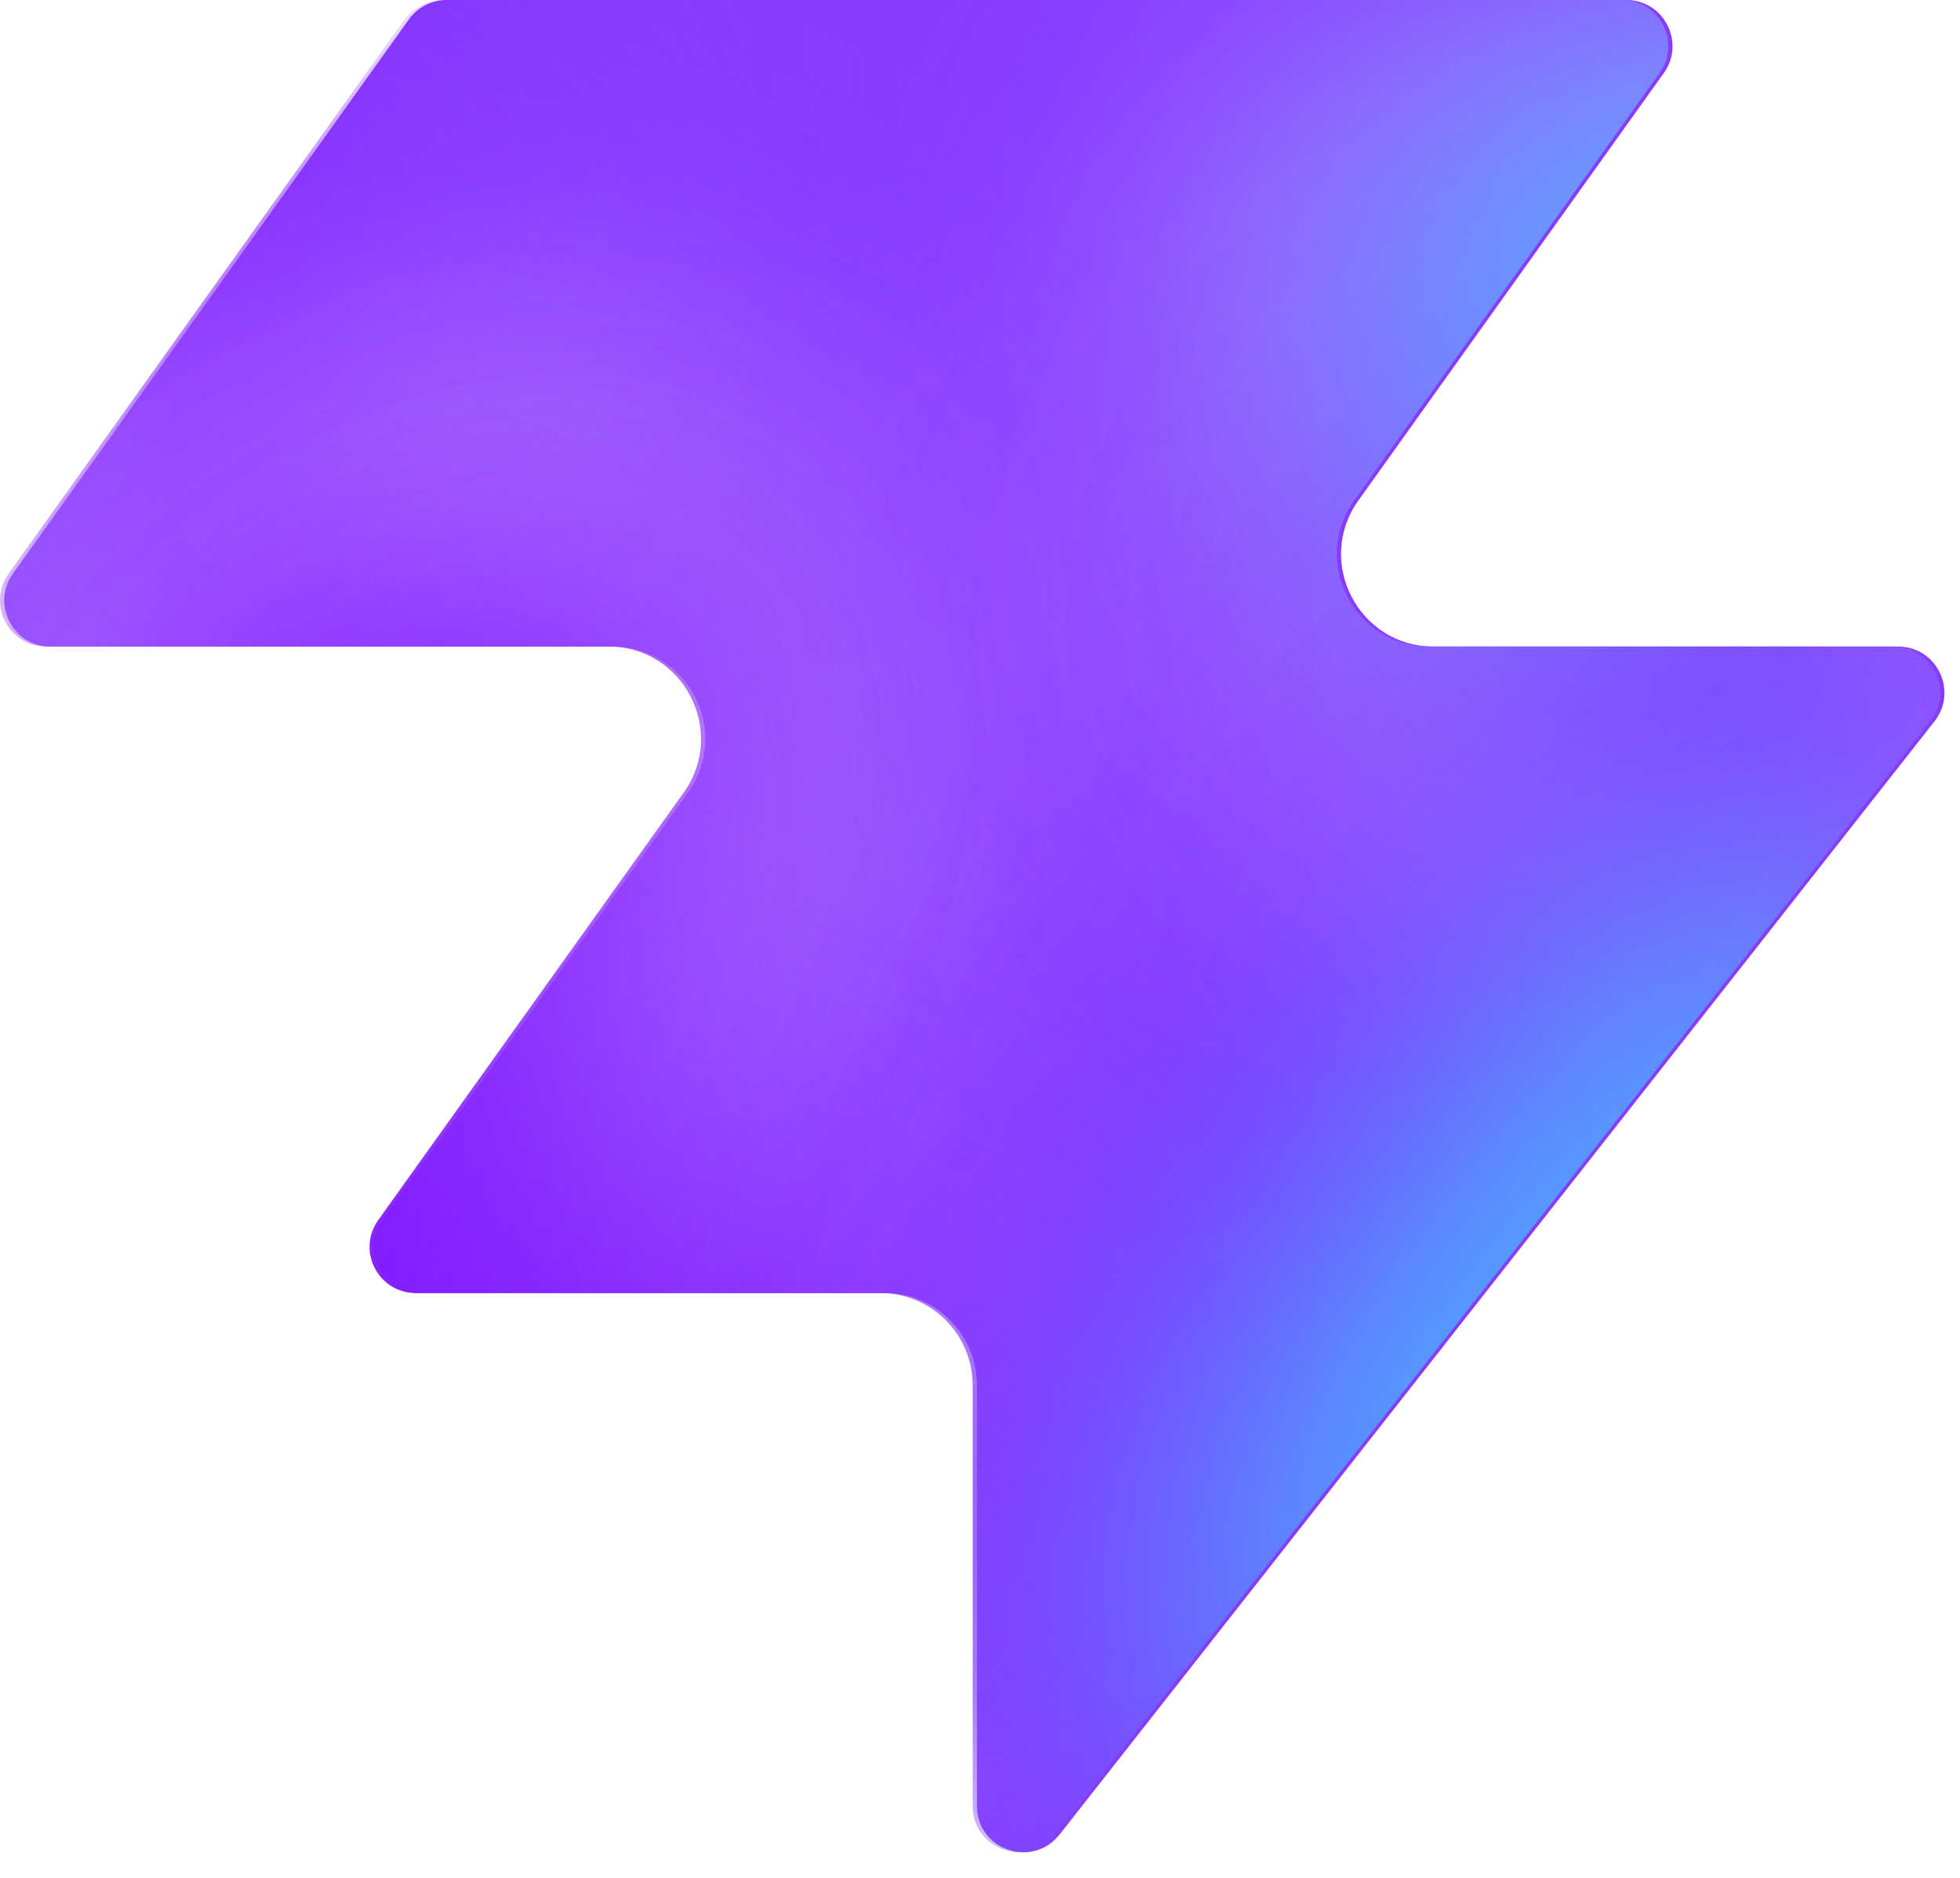
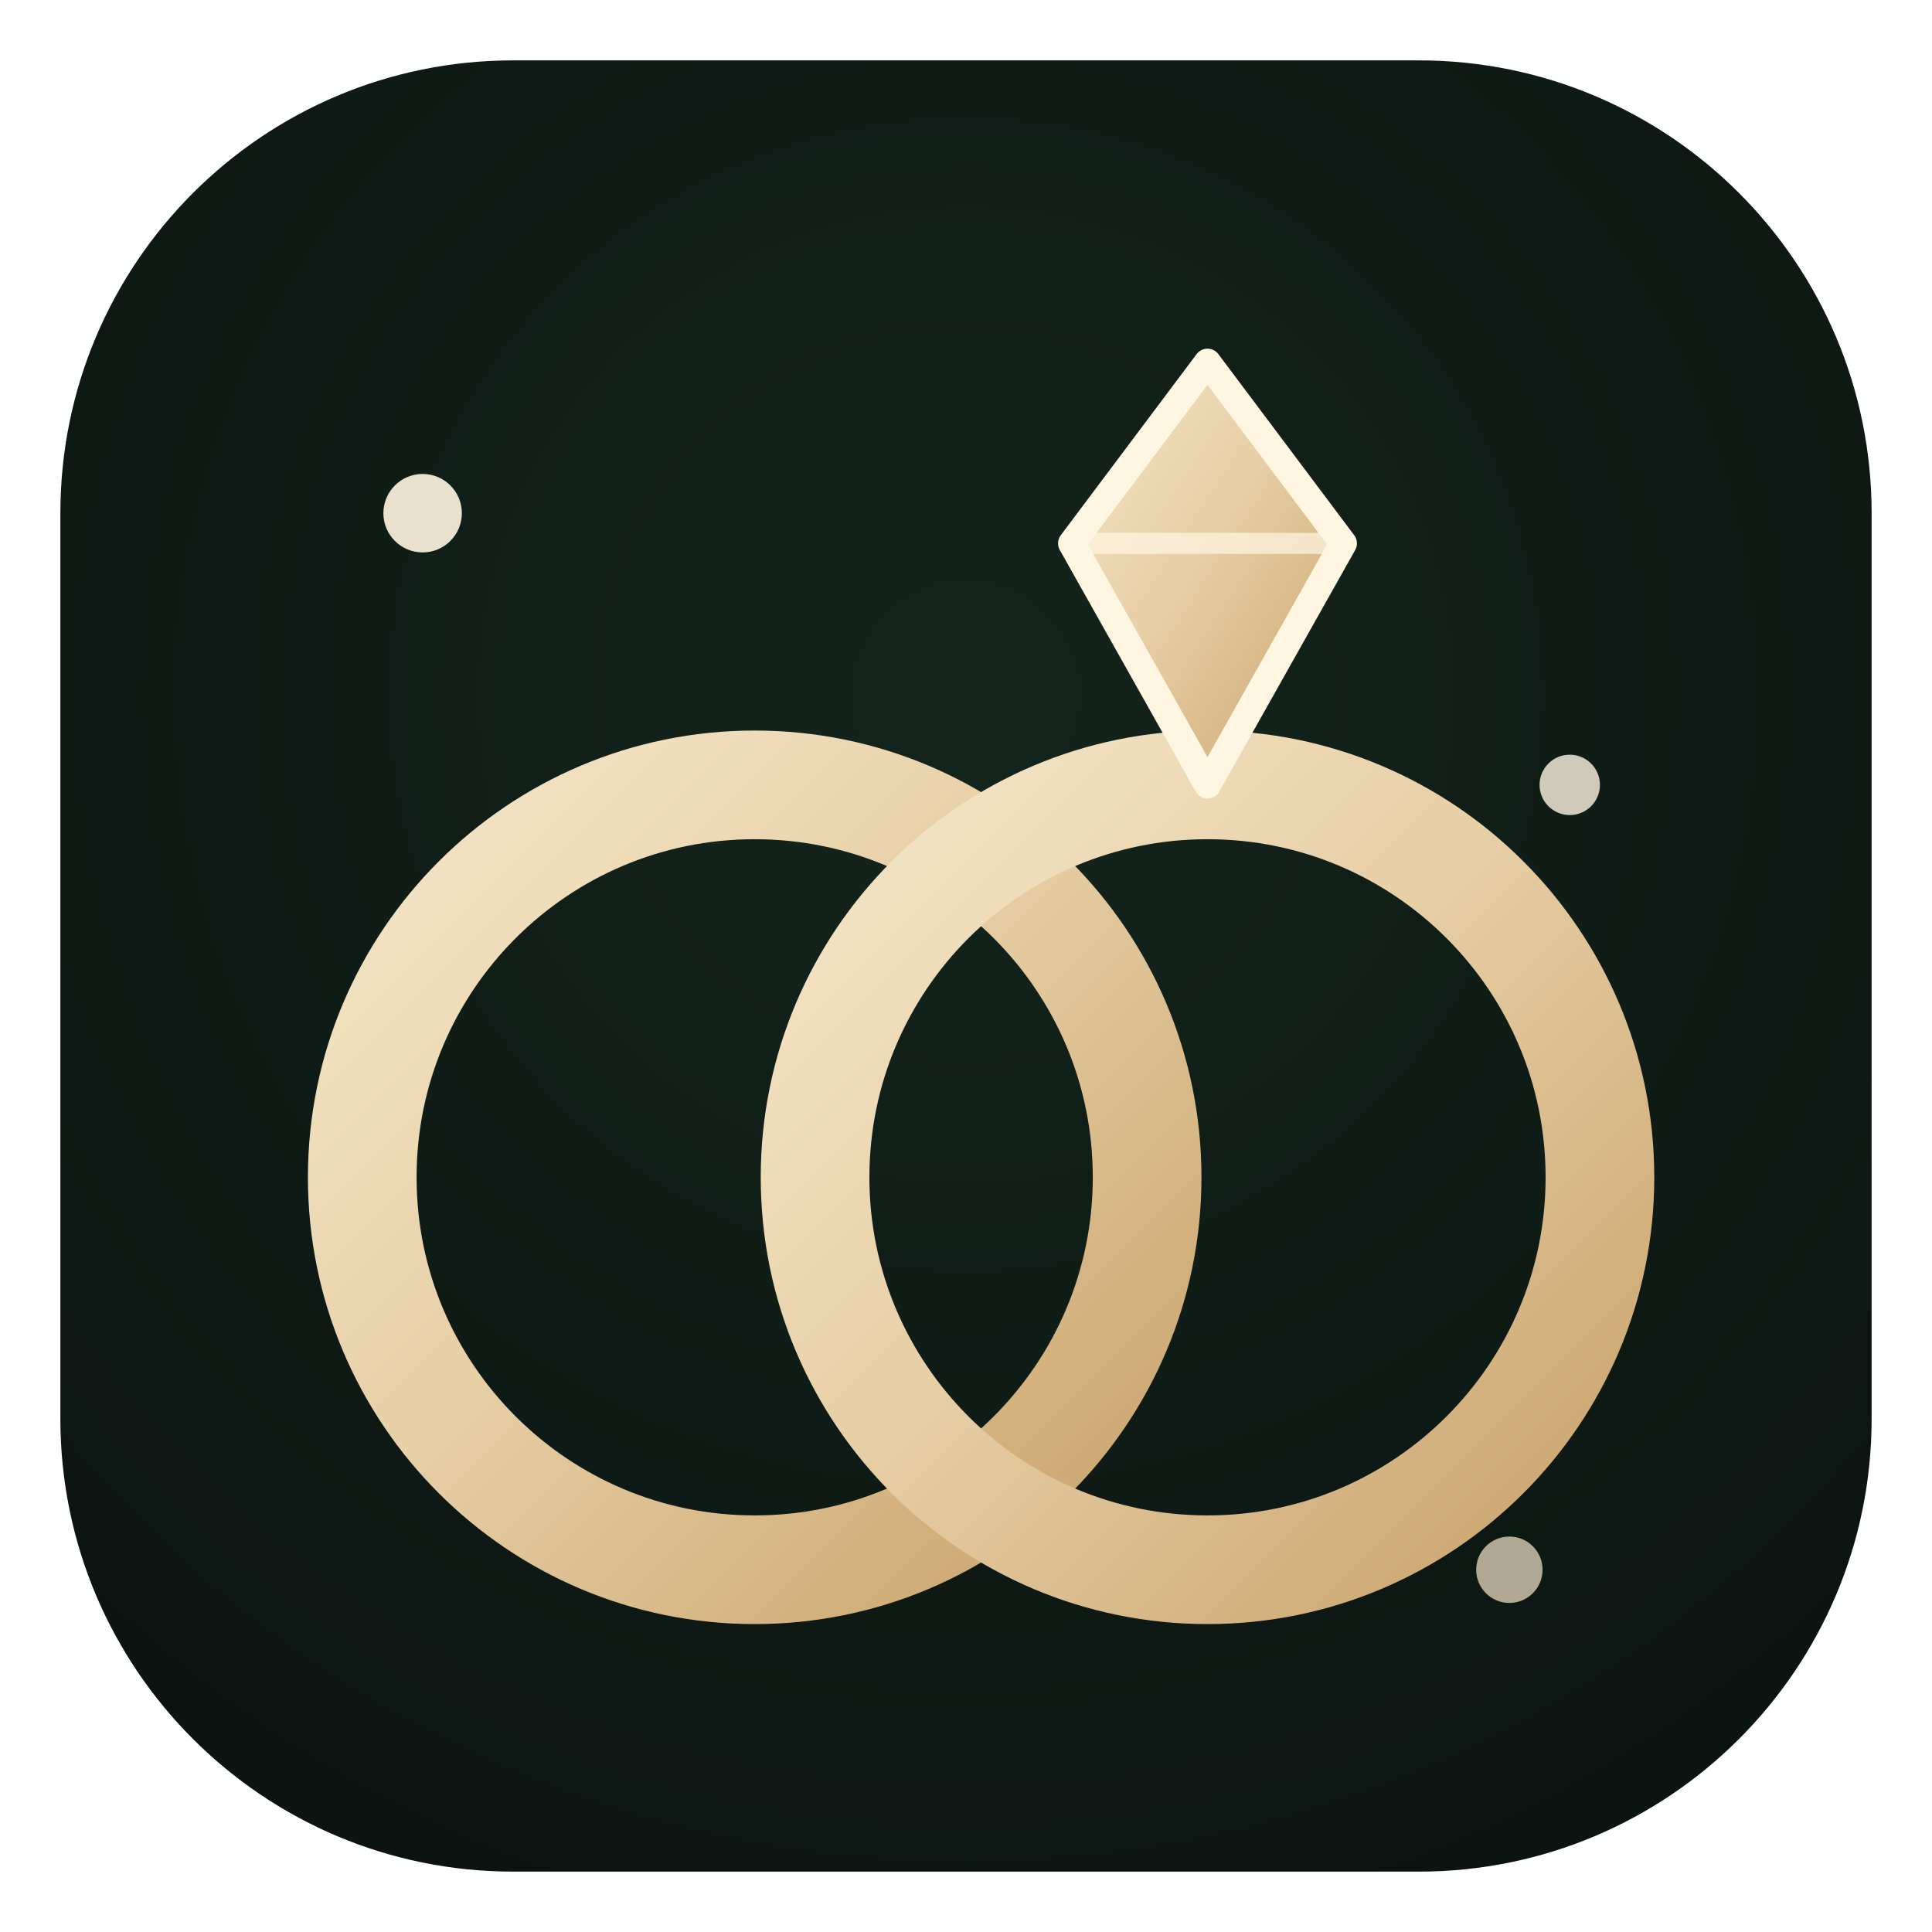
- <svg xmlns="http://www.w3.org/2000/svg" width="48" height="46" fill="none" viewBox="0 0 48 46">
-   <path fill="#863bff" d="M25.946 44.938c-.664.845-2.021.375-2.021-.698V33.937a2.26 2.26 0 0 0-2.262-2.262H10.287c-.92 0-1.456-1.04-.92-1.788l7.48-10.471c1.07-1.497 0-3.578-1.842-3.578H1.237c-.92 0-1.456-1.04-.92-1.788L10.013.474c.214-.297.556-.474.92-.474h28.894c.92 0 1.456 1.04.92 1.788l-7.48 10.471c-1.07 1.498 0 3.579 1.842 3.579h11.377c.943 0 1.473 1.088.89 1.83L25.947 44.94z" style="fill:#863bff;fill:color(display-p3 .525 .23 1);fill-opacity:1" />
-   <mask id="a" width="48" height="46" x="0" y="0" maskUnits="userSpaceOnUse" style="mask-type:alpha">
-     <path fill="#000" d="M25.842 44.938c-.664.844-2.021.375-2.021-.698V33.937a2.26 2.26 0 0 0-2.262-2.262H10.183c-.92 0-1.456-1.04-.92-1.788l7.48-10.471c1.07-1.498 0-3.579-1.842-3.579H1.133c-.92 0-1.456-1.04-.92-1.787L9.91.473c.214-.297.556-.474.92-.474h28.894c.92 0 1.456 1.04.92 1.788l-7.48 10.471c-1.07 1.498 0 3.578 1.842 3.578h11.377c.943 0 1.473 1.088.89 1.832L25.843 44.94z" style="fill:#000;fill-opacity:1" />
-   </mask>
-   <g mask="url(#a)">
-     <g filter="url(#b)">
-       <ellipse cx="5.508" cy="14.704" fill="#ede6ff" rx="5.508" ry="14.704" style="fill:#ede6ff;fill:color(display-p3 .927 .903 1);fill-opacity:1" transform="matrix(.00324 1 1 -.00324 -4.47 31.516)" />
-     </g>
-     <g filter="url(#c)">
-       <ellipse cx="10.399" cy="29.851" fill="#ede6ff" rx="10.399" ry="29.851" style="fill:#ede6ff;fill:color(display-p3 .927 .903 1);fill-opacity:1" transform="matrix(.00324 1 1 -.00324 -39.328 7.883)" />
-     </g>
-     <g filter="url(#d)">
-       <ellipse cx="5.508" cy="30.487" fill="#7e14ff" rx="5.508" ry="30.487" style="fill:#7e14ff;fill:color(display-p3 .492 .077 1);fill-opacity:1" transform="rotate(89.814 -25.913 -14.639)scale(1 -1)" />
-     </g>
-     <g filter="url(#e)">
-       <ellipse cx="5.508" cy="30.599" fill="#7e14ff" rx="5.508" ry="30.599" style="fill:#7e14ff;fill:color(display-p3 .492 .077 1);fill-opacity:1" transform="rotate(89.814 -32.644 -3.334)scale(1 -1)" />
-     </g>
-     <g filter="url(#f)">
-       <ellipse cx="5.508" cy="30.599" fill="#7e14ff" rx="5.508" ry="30.599" style="fill:#7e14ff;fill:color(display-p3 .492 .077 1);fill-opacity:1" transform="matrix(.00324 1 1 -.00324 -34.34 30.47)" />
-     </g>
-     <g filter="url(#g)">
-       <ellipse cx="14.072" cy="22.078" fill="#ede6ff" rx="14.072" ry="22.078" style="fill:#ede6ff;fill:color(display-p3 .927 .903 1);fill-opacity:1" transform="rotate(93.35 24.506 48.493)scale(-1 1)" />
-     </g>
-     <g filter="url(#h)">
-       <ellipse cx="3.47" cy="21.501" fill="#7e14ff" rx="3.47" ry="21.501" style="fill:#7e14ff;fill:color(display-p3 .492 .077 1);fill-opacity:1" transform="rotate(89.009 28.708 47.59)scale(-1 1)" />
-     </g>
-     <g filter="url(#i)">
-       <ellipse cx="3.47" cy="21.501" fill="#7e14ff" rx="3.47" ry="21.501" style="fill:#7e14ff;fill:color(display-p3 .492 .077 1);fill-opacity:1" transform="rotate(89.009 28.708 47.59)scale(-1 1)" />
-     </g>
-     <g filter="url(#j)">
-       <ellipse cx=".387" cy="8.972" fill="#7e14ff" rx="4.407" ry="29.108" style="fill:#7e14ff;fill:color(display-p3 .492 .077 1);fill-opacity:1" transform="rotate(39.51 .387 8.972)" />
-     </g>
-     <g filter="url(#k)">
-       <ellipse cx="47.523" cy="-6.092" fill="#7e14ff" rx="4.407" ry="29.108" style="fill:#7e14ff;fill:color(display-p3 .492 .077 1);fill-opacity:1" transform="rotate(37.892 47.523 -6.092)" />
-     </g>
-     <g filter="url(#l)">
-       <ellipse cx="41.412" cy="6.333" fill="#47bfff" rx="5.971" ry="9.665" style="fill:#47bfff;fill:color(display-p3 .28 .748 1);fill-opacity:1" transform="rotate(37.892 41.412 6.333)" />
-     </g>
-     <g filter="url(#m)">
-       <ellipse cx="-1.879" cy="38.332" fill="#7e14ff" rx="4.407" ry="29.108" style="fill:#7e14ff;fill:color(display-p3 .492 .077 1);fill-opacity:1" transform="rotate(37.892 -1.88 38.332)" />
-     </g>
-     <g filter="url(#n)">
-       <ellipse cx="-1.879" cy="38.332" fill="#7e14ff" rx="4.407" ry="29.108" style="fill:#7e14ff;fill:color(display-p3 .492 .077 1);fill-opacity:1" transform="rotate(37.892 -1.88 38.332)" />
-     </g>
-     <g filter="url(#o)">
-       <ellipse cx="35.651" cy="29.907" fill="#7e14ff" rx="4.407" ry="29.108" style="fill:#7e14ff;fill:color(display-p3 .492 .077 1);fill-opacity:1" transform="rotate(37.892 35.651 29.907)" />
-     </g>
-     <g filter="url(#p)">
-       <ellipse cx="38.418" cy="32.4" fill="#47bfff" rx="5.971" ry="15.297" style="fill:#47bfff;fill:color(display-p3 .28 .748 1);fill-opacity:1" transform="rotate(37.892 38.418 32.4)" />
-     </g>
-   </g>
+ <svg xmlns="http://www.w3.org/2000/svg" viewBox="0 0 64 64" width="64" height="64">
  <defs>
-     <filter id="b" width="60.045" height="41.654" x="-19.77" y="16.149" color-interpolation-filters="sRGB" filterUnits="userSpaceOnUse">
-       <feFlood flood-opacity="0" result="BackgroundImageFix" />
-       <feBlend in="SourceGraphic" in2="BackgroundImageFix" result="shape" />
-       <feGaussianBlur result="effect1_foregroundBlur_2002_17158" stdDeviation="7.659" />
-     </filter>
-     <filter id="c" width="90.34" height="51.437" x="-54.613" y="-7.533" color-interpolation-filters="sRGB" filterUnits="userSpaceOnUse">
-       <feFlood flood-opacity="0" result="BackgroundImageFix" />
-       <feBlend in="SourceGraphic" in2="BackgroundImageFix" result="shape" />
-       <feGaussianBlur result="effect1_foregroundBlur_2002_17158" stdDeviation="7.659" />
-     </filter>
-     <filter id="d" width="79.355" height="29.4" x="-49.64" y="2.03" color-interpolation-filters="sRGB" filterUnits="userSpaceOnUse">
-       <feFlood flood-opacity="0" result="BackgroundImageFix" />
-       <feBlend in="SourceGraphic" in2="BackgroundImageFix" result="shape" />
-       <feGaussianBlur result="effect1_foregroundBlur_2002_17158" stdDeviation="4.596" />
-     </filter>
-     <filter id="e" width="79.579" height="29.4" x="-45.045" y="20.029" color-interpolation-filters="sRGB" filterUnits="userSpaceOnUse">
-       <feFlood flood-opacity="0" result="BackgroundImageFix" />
-       <feBlend in="SourceGraphic" in2="BackgroundImageFix" result="shape" />
-       <feGaussianBlur result="effect1_foregroundBlur_2002_17158" stdDeviation="4.596" />
-     </filter>
-     <filter id="f" width="79.579" height="29.4" x="-43.513" y="21.178" color-interpolation-filters="sRGB" filterUnits="userSpaceOnUse">
-       <feFlood flood-opacity="0" result="BackgroundImageFix" />
-       <feBlend in="SourceGraphic" in2="BackgroundImageFix" result="shape" />
-       <feGaussianBlur result="effect1_foregroundBlur_2002_17158" stdDeviation="4.596" />
-     </filter>
-     <filter id="g" width="74.749" height="58.852" x="15.756" y="-17.901" color-interpolation-filters="sRGB" filterUnits="userSpaceOnUse">
-       <feFlood flood-opacity="0" result="BackgroundImageFix" />
-       <feBlend in="SourceGraphic" in2="BackgroundImageFix" result="shape" />
-       <feGaussianBlur result="effect1_foregroundBlur_2002_17158" stdDeviation="7.659" />
-     </filter>
-     <filter id="h" width="61.377" height="25.362" x="23.548" y="2.284" color-interpolation-filters="sRGB" filterUnits="userSpaceOnUse">
-       <feFlood flood-opacity="0" result="BackgroundImageFix" />
-       <feBlend in="SourceGraphic" in2="BackgroundImageFix" result="shape" />
-       <feGaussianBlur result="effect1_foregroundBlur_2002_17158" stdDeviation="4.596" />
-     </filter>
-     <filter id="i" width="61.377" height="25.362" x="23.548" y="2.284" color-interpolation-filters="sRGB" filterUnits="userSpaceOnUse">
-       <feFlood flood-opacity="0" result="BackgroundImageFix" />
-       <feBlend in="SourceGraphic" in2="BackgroundImageFix" result="shape" />
-       <feGaussianBlur result="effect1_foregroundBlur_2002_17158" stdDeviation="4.596" />
-     </filter>
-     <filter id="j" width="56.045" height="63.649" x="-27.636" y="-22.853" color-interpolation-filters="sRGB" filterUnits="userSpaceOnUse">
-       <feFlood flood-opacity="0" result="BackgroundImageFix" />
-       <feBlend in="SourceGraphic" in2="BackgroundImageFix" result="shape" />
-       <feGaussianBlur result="effect1_foregroundBlur_2002_17158" stdDeviation="4.596" />
-     </filter>
-     <filter id="k" width="54.814" height="64.646" x="20.116" y="-38.415" color-interpolation-filters="sRGB" filterUnits="userSpaceOnUse">
-       <feFlood flood-opacity="0" result="BackgroundImageFix" />
-       <feBlend in="SourceGraphic" in2="BackgroundImageFix" result="shape" />
-       <feGaussianBlur result="effect1_foregroundBlur_2002_17158" stdDeviation="4.596" />
-     </filter>
-     <filter id="l" width="33.541" height="35.313" x="24.641" y="-11.323" color-interpolation-filters="sRGB" filterUnits="userSpaceOnUse">
-       <feFlood flood-opacity="0" result="BackgroundImageFix" />
-       <feBlend in="SourceGraphic" in2="BackgroundImageFix" result="shape" />
-       <feGaussianBlur result="effect1_foregroundBlur_2002_17158" stdDeviation="4.596" />
-     </filter>
-     <filter id="m" width="54.814" height="64.646" x="-29.286" y="6.009" color-interpolation-filters="sRGB" filterUnits="userSpaceOnUse">
-       <feFlood flood-opacity="0" result="BackgroundImageFix" />
-       <feBlend in="SourceGraphic" in2="BackgroundImageFix" result="shape" />
-       <feGaussianBlur result="effect1_foregroundBlur_2002_17158" stdDeviation="4.596" />
-     </filter>
-     <filter id="n" width="54.814" height="64.646" x="-29.286" y="6.009" color-interpolation-filters="sRGB" filterUnits="userSpaceOnUse">
-       <feFlood flood-opacity="0" result="BackgroundImageFix" />
-       <feBlend in="SourceGraphic" in2="BackgroundImageFix" result="shape" />
-       <feGaussianBlur result="effect1_foregroundBlur_2002_17158" stdDeviation="4.596" />
-     </filter>
-     <filter id="o" width="54.814" height="64.646" x="8.244" y="-2.416" color-interpolation-filters="sRGB" filterUnits="userSpaceOnUse">
-       <feFlood flood-opacity="0" result="BackgroundImageFix" />
-       <feBlend in="SourceGraphic" in2="BackgroundImageFix" result="shape" />
-       <feGaussianBlur result="effect1_foregroundBlur_2002_17158" stdDeviation="4.596" />
-     </filter>
-     <filter id="p" width="39.409" height="43.623" x="18.713" y="10.588" color-interpolation-filters="sRGB" filterUnits="userSpaceOnUse">
-       <feFlood flood-opacity="0" result="BackgroundImageFix" />
-       <feBlend in="SourceGraphic" in2="BackgroundImageFix" result="shape" />
-       <feGaussianBlur result="effect1_foregroundBlur_2002_17158" stdDeviation="4.596" />
-     </filter>
+     <linearGradient id="gold" x1="0" y1="0" x2="1" y2="1">
+       <stop offset="0%" stop-color="#f5e6c8" />
+       <stop offset="45%" stop-color="#e7cfa6" />
+       <stop offset="100%" stop-color="#c9a36b" />
+     </linearGradient>
+     <radialGradient id="bg" cx="50%" cy="35%" r="75%">
+       <stop offset="0%" stop-color="#14251d" />
+       <stop offset="100%" stop-color="#0b1310" />
+     </radialGradient>
  </defs>
+   <rect x="2" y="2" width="60" height="60" rx="15" fill="url(#bg)" />
+   <circle cx="25" cy="39" r="13" fill="none" stroke="url(#gold)" stroke-width="3.6" />
+   <circle cx="40" cy="39" r="13" fill="none" stroke="url(#gold)" stroke-width="3.6" />
+   <path d="M40 12 L44.5 18 L40 26 L35.5 18 Z" fill="url(#gold)" stroke="#fff6e2" stroke-width="0.9" stroke-linejoin="round" />
+   <path d="M35.5 18 H44.5" stroke="#fff6e2" stroke-width="0.7" opacity="0.7" />
+   <circle cx="14" cy="17" r="1.3" fill="#fff6e2" opacity="0.9" />
+   <circle cx="52" cy="26" r="1" fill="#fff6e2" opacity="0.8" />
+   <circle cx="50" cy="52" r="1.1" fill="#f5e6c8" opacity="0.7" />
</svg>
